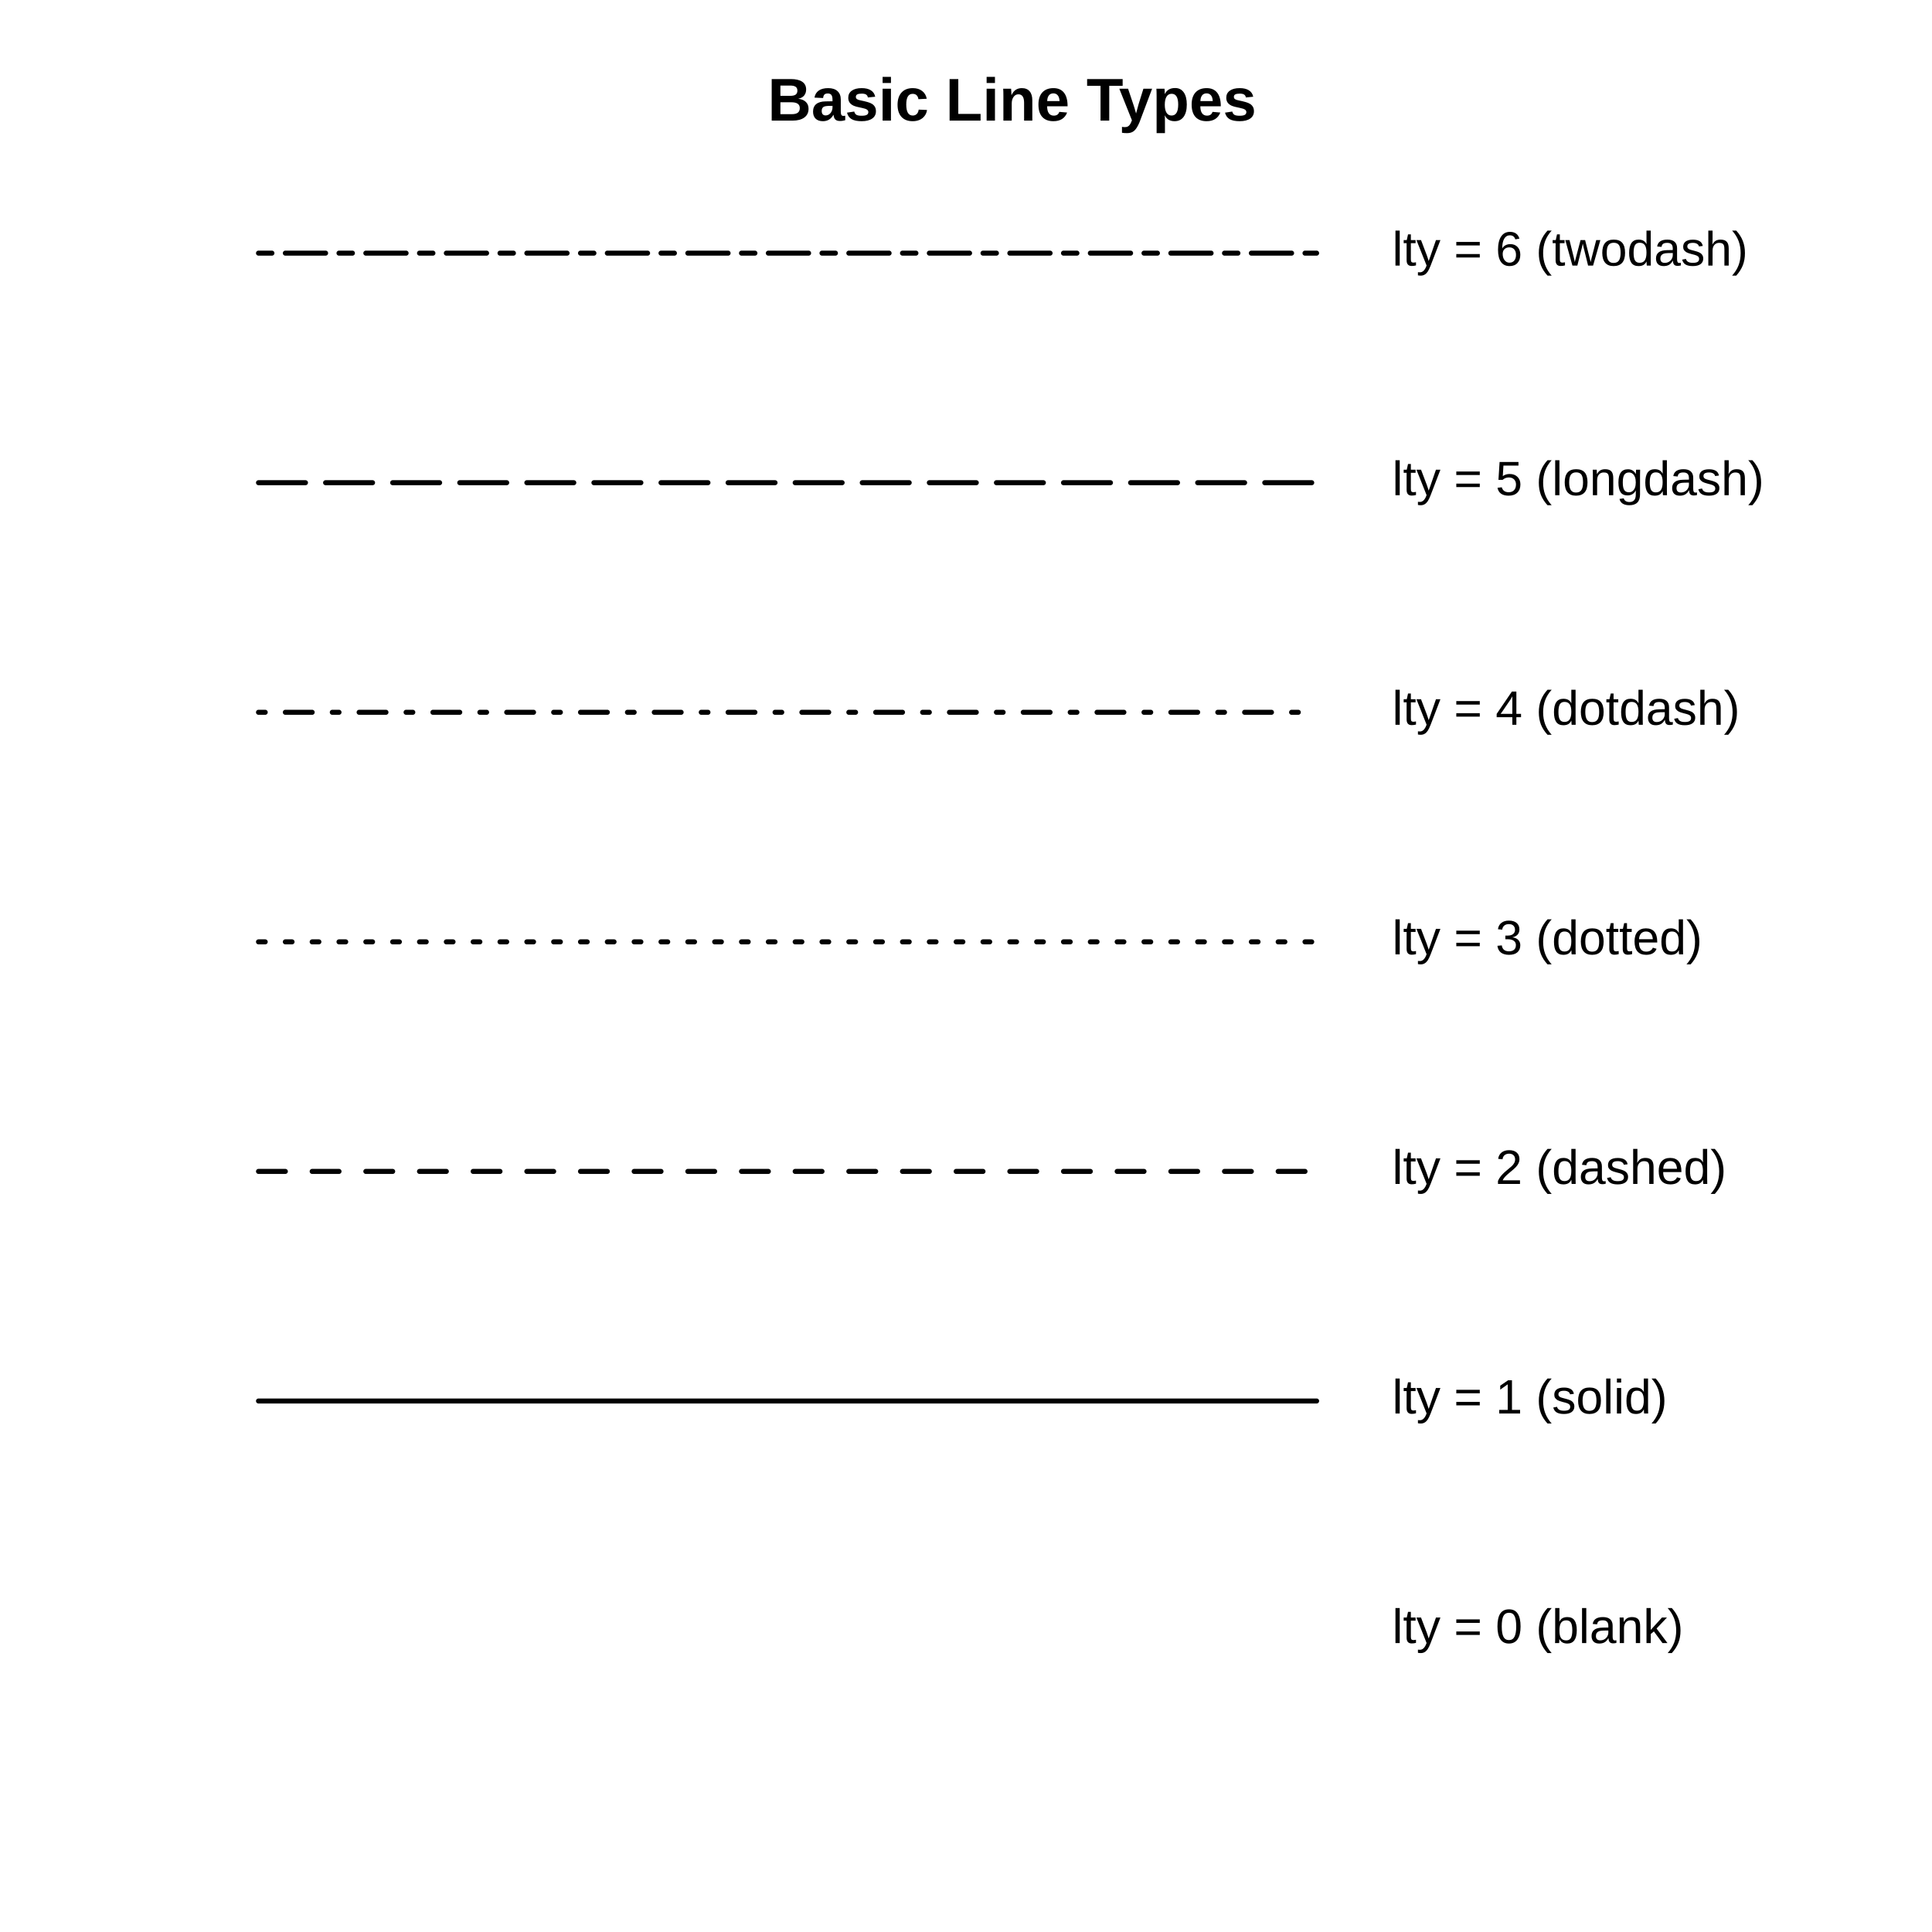
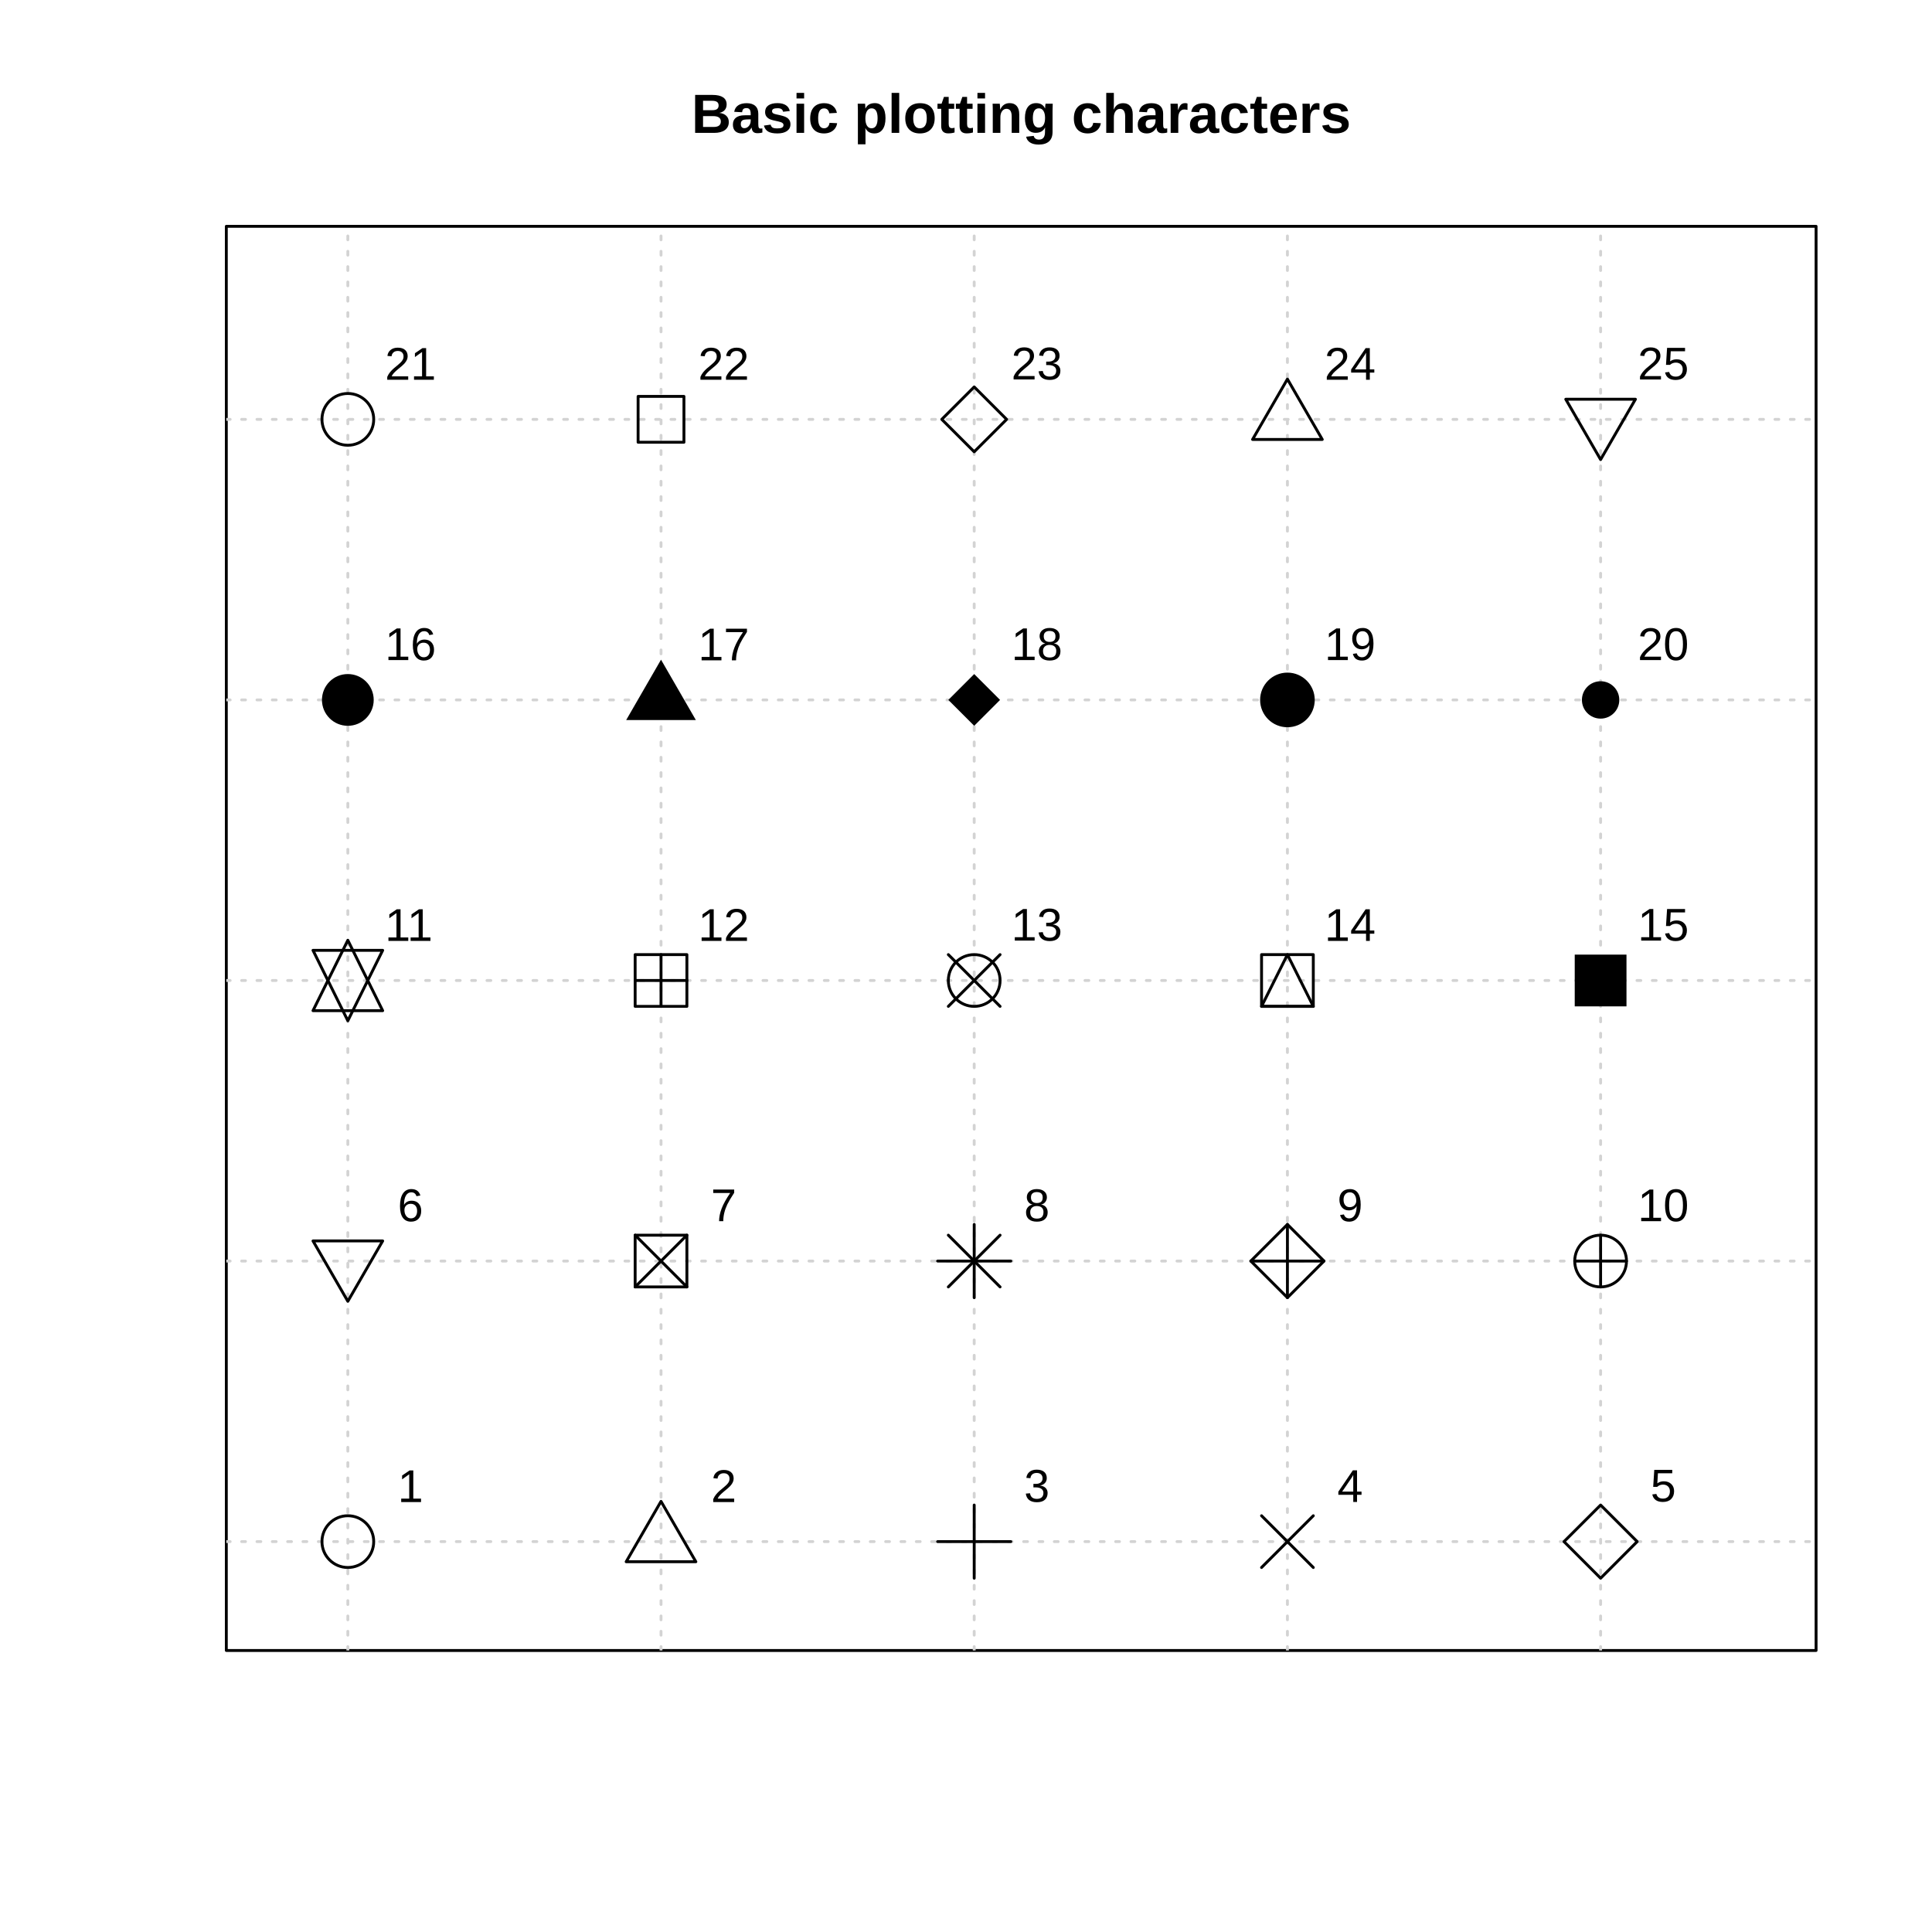
- <svg xmlns="http://www.w3.org/2000/svg" viewBox="0 0 576.00 576.00">
+ <svg xmlns="http://www.w3.org/2000/svg" viewBox="0 0 504.00 504.00">
  <defs>
    <style type="text/css">
    line, polyline, polygon, path, rect, circle {
      fill: none;
      stroke: #000000;
      stroke-linecap: round;
      stroke-linejoin: round;
      stroke-miterlimit: 10.00;
    }
  </style>
  </defs>
  <rect width="100%" height="100%" style="stroke: none; fill: #FFFFFF;" />
-   <text x="228.87" y="35.96" style="font-size: 18.00px; font-weight: bold; font-family: Arial;" textLength="147.06px" lengthAdjust="spacingAndGlyphs">Basic Line Types</text>
+   <polyline points="59.04,430.56 473.76,430.56 473.76,59.04 59.04,59.04 59.04,430.56 " style="stroke-width: 0.75;" />
+   <text x="180.37" y="34.67" style="font-size: 14.40px; font-weight: bold; font-family: Arial;" textLength="172.05px" lengthAdjust="spacingAndGlyphs">Basic plotting characters</text>
  <defs>
-     <clipPath id="cpNTkuMDR8NTQ1Ljc2fDUwMi41Nnw1OS4wNA==">
-       <rect x="59.04" y="59.04" width="486.72" height="443.52" />
+     <clipPath id="cpNTkuMDR8NDczLjc2fDQzMC41Nnw1OS4wNA==">
+       <rect x="59.04" y="59.04" width="414.72" height="371.52" />
    </clipPath>
  </defs>
-   <g clip-path="url(#cpNTkuMDR8NTQ1Ljc2fDUwMi41Nnw1OS4wNA==)">
-     <text x="415.07" y="489.86" style="font-size: 14.40px; font-family: Arial;" textLength="86.84px" lengthAdjust="spacingAndGlyphs">lty = 0 (blank)</text>
+   <line x1="90.74" y1="430.56" x2="90.74" y2="59.04" style="stroke-width: 0.75; stroke: #D3D3D3; stroke-dasharray: 1.00,3.00;" clip-path="url(#cpNTkuMDR8NDczLjc2fDQzMC41Nnw1OS4wNA==)" />
+   <line x1="172.44" y1="430.56" x2="172.44" y2="59.04" style="stroke-width: 0.75; stroke: #D3D3D3; stroke-dasharray: 1.00,3.00;" clip-path="url(#cpNTkuMDR8NDczLjc2fDQzMC41Nnw1OS4wNA==)" />
+   <line x1="254.14" y1="430.56" x2="254.14" y2="59.04" style="stroke-width: 0.75; stroke: #D3D3D3; stroke-dasharray: 1.00,3.00;" clip-path="url(#cpNTkuMDR8NDczLjc2fDQzMC41Nnw1OS4wNA==)" />
+   <line x1="335.85" y1="430.56" x2="335.85" y2="59.04" style="stroke-width: 0.75; stroke: #D3D3D3; stroke-dasharray: 1.00,3.00;" clip-path="url(#cpNTkuMDR8NDczLjc2fDQzMC41Nnw1OS4wNA==)" />
+   <line x1="417.55" y1="430.56" x2="417.55" y2="59.04" style="stroke-width: 0.75; stroke: #D3D3D3; stroke-dasharray: 1.00,3.00;" clip-path="url(#cpNTkuMDR8NDczLjc2fDQzMC41Nnw1OS4wNA==)" />
+   <line x1="59.04" y1="402.16" x2="473.76" y2="402.16" style="stroke-width: 0.75; stroke: #D3D3D3; stroke-dasharray: 1.00,3.00;" clip-path="url(#cpNTkuMDR8NDczLjc2fDQzMC41Nnw1OS4wNA==)" />
+   <line x1="59.04" y1="328.97" x2="473.76" y2="328.97" style="stroke-width: 0.75; stroke: #D3D3D3; stroke-dasharray: 1.00,3.00;" clip-path="url(#cpNTkuMDR8NDczLjc2fDQzMC41Nnw1OS4wNA==)" />
+   <line x1="59.04" y1="255.78" x2="473.76" y2="255.78" style="stroke-width: 0.75; stroke: #D3D3D3; stroke-dasharray: 1.00,3.00;" clip-path="url(#cpNTkuMDR8NDczLjc2fDQzMC41Nnw1OS4wNA==)" />
+   <line x1="59.04" y1="182.59" x2="473.76" y2="182.59" style="stroke-width: 0.75; stroke: #D3D3D3; stroke-dasharray: 1.00,3.00;" clip-path="url(#cpNTkuMDR8NDczLjc2fDQzMC41Nnw1OS4wNA==)" />
+   <line x1="59.04" y1="109.40" x2="473.76" y2="109.40" style="stroke-width: 0.75; stroke: #D3D3D3; stroke-dasharray: 1.00,3.00;" clip-path="url(#cpNTkuMDR8NDczLjc2fDQzMC41Nnw1OS4wNA==)" />
+   <circle cx="90.74" cy="402.16" r="6.75" style="stroke-width: 0.75;" clip-path="url(#cpNTkuMDR8NDczLjc2fDQzMC41Nnw1OS4wNA==)" />
+   <polyline points="172.44,391.66 181.53,407.41 163.35,407.41 172.44,391.66 " style="stroke-width: 0.75;" clip-path="url(#cpNTkuMDR8NDczLjc2fDQzMC41Nnw1OS4wNA==)" />
+   <line x1="244.60" y1="402.16" x2="263.69" y2="402.16" style="stroke-width: 0.75;" clip-path="url(#cpNTkuMDR8NDczLjc2fDQzMC41Nnw1OS4wNA==)" />
+   <line x1="254.14" y1="411.71" x2="254.14" y2="392.62" style="stroke-width: 0.75;" clip-path="url(#cpNTkuMDR8NDczLjc2fDQzMC41Nnw1OS4wNA==)" />
+   <line x1="329.10" y1="408.91" x2="342.60" y2="395.41" style="stroke-width: 0.75;" clip-path="url(#cpNTkuMDR8NDczLjc2fDQzMC41Nnw1OS4wNA==)" />
+   <line x1="329.10" y1="395.41" x2="342.60" y2="408.91" style="stroke-width: 0.75;" clip-path="url(#cpNTkuMDR8NDczLjc2fDQzMC41Nnw1OS4wNA==)" />
+   <polyline points="408.00,402.16 417.55,392.62 427.09,402.16 417.55,411.71 408.00,402.16 " style="stroke-width: 0.75;" clip-path="url(#cpNTkuMDR8NDczLjc2fDQzMC41Nnw1OS4wNA==)" />
+   <polyline points="90.74,339.47 99.83,323.72 81.65,323.72 90.74,339.47 " style="stroke-width: 0.75;" clip-path="url(#cpNTkuMDR8NDczLjc2fDQzMC41Nnw1OS4wNA==)" />
+   <rect x="165.69" y="322.22" width="13.50" height="13.50" style="stroke-width: 0.75;" clip-path="url(#cpNTkuMDR8NDczLjc2fDQzMC41Nnw1OS4wNA==)" />
+   <line x1="165.69" y1="335.72" x2="179.19" y2="322.22" style="stroke-width: 0.75;" clip-path="url(#cpNTkuMDR8NDczLjc2fDQzMC41Nnw1OS4wNA==)" />
+   <line x1="165.69" y1="322.22" x2="179.19" y2="335.72" style="stroke-width: 0.75;" clip-path="url(#cpNTkuMDR8NDczLjc2fDQzMC41Nnw1OS4wNA==)" />
+   <line x1="247.39" y1="335.72" x2="260.89" y2="322.22" style="stroke-width: 0.75;" clip-path="url(#cpNTkuMDR8NDczLjc2fDQzMC41Nnw1OS4wNA==)" />
+   <line x1="247.39" y1="322.22" x2="260.89" y2="335.72" style="stroke-width: 0.75;" clip-path="url(#cpNTkuMDR8NDczLjc2fDQzMC41Nnw1OS4wNA==)" />
+   <line x1="244.60" y1="328.97" x2="263.69" y2="328.97" style="stroke-width: 0.75;" clip-path="url(#cpNTkuMDR8NDczLjc2fDQzMC41Nnw1OS4wNA==)" />
+   <line x1="254.14" y1="338.52" x2="254.14" y2="319.42" style="stroke-width: 0.75;" clip-path="url(#cpNTkuMDR8NDczLjc2fDQzMC41Nnw1OS4wNA==)" />
+   <line x1="326.30" y1="328.97" x2="345.39" y2="328.97" style="stroke-width: 0.75;" clip-path="url(#cpNTkuMDR8NDczLjc2fDQzMC41Nnw1OS4wNA==)" />
+   <line x1="335.85" y1="338.52" x2="335.85" y2="319.42" style="stroke-width: 0.75;" clip-path="url(#cpNTkuMDR8NDczLjc2fDQzMC41Nnw1OS4wNA==)" />
+   <polyline points="326.30,328.97 335.85,319.42 345.39,328.97 335.85,338.52 326.30,328.97 " style="stroke-width: 0.75;" clip-path="url(#cpNTkuMDR8NDczLjc2fDQzMC41Nnw1OS4wNA==)" />
+   <circle cx="417.55" cy="328.97" r="6.75" style="stroke-width: 0.75;" clip-path="url(#cpNTkuMDR8NDczLjc2fDQzMC41Nnw1OS4wNA==)" />
+   <line x1="410.80" y1="328.97" x2="424.30" y2="328.97" style="stroke-width: 0.75;" clip-path="url(#cpNTkuMDR8NDczLjc2fDQzMC41Nnw1OS4wNA==)" />
+   <line x1="417.55" y1="335.72" x2="417.55" y2="322.22" style="stroke-width: 0.75;" clip-path="url(#cpNTkuMDR8NDczLjc2fDQzMC41Nnw1OS4wNA==)" />
+   <polyline points="90.74,266.28 99.83,247.91 81.65,247.91 90.74,266.28 " style="stroke-width: 0.75;" clip-path="url(#cpNTkuMDR8NDczLjc2fDQzMC41Nnw1OS4wNA==)" />
+   <polyline points="90.74,245.28 99.83,263.65 81.65,263.65 90.74,245.28 " style="stroke-width: 0.75;" clip-path="url(#cpNTkuMDR8NDczLjc2fDQzMC41Nnw1OS4wNA==)" />
+   <line x1="165.69" y1="255.78" x2="179.19" y2="255.78" style="stroke-width: 0.75;" clip-path="url(#cpNTkuMDR8NDczLjc2fDQzMC41Nnw1OS4wNA==)" />
+   <line x1="172.44" y1="262.53" x2="172.44" y2="249.03" style="stroke-width: 0.75;" clip-path="url(#cpNTkuMDR8NDczLjc2fDQzMC41Nnw1OS4wNA==)" />
+   <rect x="165.69" y="249.03" width="13.50" height="13.50" style="stroke-width: 0.75;" clip-path="url(#cpNTkuMDR8NDczLjc2fDQzMC41Nnw1OS4wNA==)" />
+   <circle cx="254.14" cy="255.78" r="6.75" style="stroke-width: 0.75;" clip-path="url(#cpNTkuMDR8NDczLjc2fDQzMC41Nnw1OS4wNA==)" />
+   <line x1="247.39" y1="262.53" x2="260.89" y2="249.03" style="stroke-width: 0.75;" clip-path="url(#cpNTkuMDR8NDczLjc2fDQzMC41Nnw1OS4wNA==)" />
+   <line x1="247.39" y1="249.03" x2="260.89" y2="262.53" style="stroke-width: 0.75;" clip-path="url(#cpNTkuMDR8NDczLjc2fDQzMC41Nnw1OS4wNA==)" />
+   <polyline points="335.85,249.03 342.60,262.53 329.10,262.53 335.85,249.03 " style="stroke-width: 0.75;" clip-path="url(#cpNTkuMDR8NDczLjc2fDQzMC41Nnw1OS4wNA==)" />
+   <rect x="329.10" y="249.03" width="13.50" height="13.50" style="stroke-width: 0.75;" clip-path="url(#cpNTkuMDR8NDczLjc2fDQzMC41Nnw1OS4wNA==)" />
+   <polygon points="410.80,262.53 424.30,262.53 424.30,249.03 410.80,249.03 " style="stroke-width: 0.75; stroke: none; fill: #000000;" clip-path="url(#cpNTkuMDR8NDczLjc2fDQzMC41Nnw1OS4wNA==)" />
+   <circle cx="90.74" cy="182.59" r="6.75" style="stroke-width: 0.75; stroke: none; fill: #000000;" clip-path="url(#cpNTkuMDR8NDczLjc2fDQzMC41Nnw1OS4wNA==)" />
+   <polygon points="172.44,172.09 181.53,187.84 163.35,187.84 " style="stroke-width: 0.75; stroke: none; fill: #000000;" clip-path="url(#cpNTkuMDR8NDczLjc2fDQzMC41Nnw1OS4wNA==)" />
+   <polygon points="247.39,182.59 254.14,175.84 260.89,182.59 254.14,189.34 " style="stroke-width: 0.75; stroke: none; fill: #000000;" clip-path="url(#cpNTkuMDR8NDczLjc2fDQzMC41Nnw1OS4wNA==)" />
+   <circle cx="335.85" cy="182.59" r="6.75" style="stroke-width: 0.75; fill: #000000;" clip-path="url(#cpNTkuMDR8NDczLjc2fDQzMC41Nnw1OS4wNA==)" />
+   <circle cx="417.55" cy="182.59" r="4.50" style="stroke-width: 0.75; fill: #000000;" clip-path="url(#cpNTkuMDR8NDczLjc2fDQzMC41Nnw1OS4wNA==)" />
+   <circle cx="90.74" cy="109.40" r="6.75" style="stroke-width: 0.75;" clip-path="url(#cpNTkuMDR8NDczLjc2fDQzMC41Nnw1OS4wNA==)" />
+   <rect x="166.46" y="103.41" width="11.96" height="11.96" style="stroke-width: 0.75;" clip-path="url(#cpNTkuMDR8NDczLjc2fDQzMC41Nnw1OS4wNA==)" />
+   <polyline points="254.14,117.86 262.60,109.40 254.14,100.94 245.68,109.40 254.14,117.86 " style="stroke-width: 0.75;" clip-path="url(#cpNTkuMDR8NDczLjc2fDQzMC41Nnw1OS4wNA==)" />
+   <polyline points="335.85,98.90 344.94,114.64 326.76,114.64 335.85,98.90 " style="stroke-width: 0.75;" clip-path="url(#cpNTkuMDR8NDczLjc2fDQzMC41Nnw1OS4wNA==)" />
+   <polyline points="417.55,119.89 426.64,104.15 408.46,104.15 417.55,119.89 " style="stroke-width: 0.75;" clip-path="url(#cpNTkuMDR8NDczLjc2fDQzMC41Nnw1OS4wNA==)" />
+   <g clip-path="url(#cpNTkuMDR8NDczLjc2fDQzMC41Nnw1OS4wNA==)">
+     <text x="103.74" y="391.84" style="font-size: 12.00px; font-family: Arial;" textLength="6.67px" lengthAdjust="spacingAndGlyphs">1</text>
  </g>
-   <polyline points="77.07,417.69 392.53,417.69 " style="stroke-width: 1.50;" clip-path="url(#cpNTkuMDR8NTQ1Ljc2fDUwMi41Nnw1OS4wNA==)" />
-   <g clip-path="url(#cpNTkuMDR8NTQ1Ljc2fDUwMi41Nnw1OS4wNA==)">
-     <text x="415.07" y="421.42" style="font-size: 14.40px; font-family: Arial;" textLength="82.03px" lengthAdjust="spacingAndGlyphs">lty = 1 (solid)</text>
+   <g clip-path="url(#cpNTkuMDR8NDczLjc2fDQzMC41Nnw1OS4wNA==)">
+     <text x="185.45" y="391.84" style="font-size: 12.00px; font-family: Arial;" textLength="6.67px" lengthAdjust="spacingAndGlyphs">2</text>
  </g>
-   <polyline points="77.07,349.24 392.53,349.24 " style="stroke-width: 1.50; stroke-dasharray: 8.00,8.00;" clip-path="url(#cpNTkuMDR8NTQ1Ljc2fDUwMi41Nnw1OS4wNA==)" />
-   <g clip-path="url(#cpNTkuMDR8NTQ1Ljc2fDUwMi41Nnw1OS4wNA==)">
-     <text x="415.07" y="352.97" style="font-size: 14.40px; font-family: Arial;" textLength="99.65px" lengthAdjust="spacingAndGlyphs">lty = 2 (dashed)</text>
+   <g clip-path="url(#cpNTkuMDR8NDczLjc2fDQzMC41Nnw1OS4wNA==)">
+     <text x="267.15" y="391.76" style="font-size: 12.00px; font-family: Arial;" textLength="6.67px" lengthAdjust="spacingAndGlyphs">3</text>
  </g>
-   <polyline points="77.07,280.80 392.53,280.80 " style="stroke-width: 1.50; stroke-dasharray: 2.00,6.00;" clip-path="url(#cpNTkuMDR8NTQ1Ljc2fDUwMi41Nnw1OS4wNA==)" />
-   <g clip-path="url(#cpNTkuMDR8NTQ1Ljc2fDUwMi41Nnw1OS4wNA==)">
-     <text x="415.07" y="284.53" style="font-size: 14.40px; font-family: Arial;" textLength="92.45px" lengthAdjust="spacingAndGlyphs">lty = 3 (dotted)</text>
+   <g clip-path="url(#cpNTkuMDR8NDczLjc2fDQzMC41Nnw1OS4wNA==)">
+     <text x="348.85" y="391.82" style="font-size: 12.00px; font-family: Arial;" textLength="6.67px" lengthAdjust="spacingAndGlyphs">4</text>
  </g>
-   <polyline points="77.07,212.36 392.53,212.36 " style="stroke-width: 1.50; stroke-dasharray: 2.00,6.00,8.00,6.00;" clip-path="url(#cpNTkuMDR8NTQ1Ljc2fDUwMi41Nnw1OS4wNA==)" />
-   <g clip-path="url(#cpNTkuMDR8NTQ1Ljc2fDUwMi41Nnw1OS4wNA==)">
-     <text x="415.07" y="216.08" style="font-size: 14.40px; font-family: Arial;" textLength="103.65px" lengthAdjust="spacingAndGlyphs">lty = 4 (dotdash)</text>
+   <g clip-path="url(#cpNTkuMDR8NDczLjc2fDQzMC41Nnw1OS4wNA==)">
+     <text x="430.55" y="391.69" style="font-size: 12.00px; font-family: Arial;" textLength="6.67px" lengthAdjust="spacingAndGlyphs">5</text>
  </g>
-   <polyline points="77.07,143.91 392.53,143.91 " style="stroke-width: 1.50; stroke-dasharray: 14.00,6.00;" clip-path="url(#cpNTkuMDR8NTQ1Ljc2fDUwMi41Nnw1OS4wNA==)" />
-   <g clip-path="url(#cpNTkuMDR8NTQ1Ljc2fDUwMi41Nnw1OS4wNA==)">
-     <text x="415.07" y="147.64" style="font-size: 14.40px; font-family: Arial;" textLength="110.86px" lengthAdjust="spacingAndGlyphs">lty = 5 (longdash)</text>
+   <g clip-path="url(#cpNTkuMDR8NDczLjc2fDQzMC41Nnw1OS4wNA==)">
+     <text x="103.74" y="318.57" style="font-size: 12.00px; font-family: Arial;" textLength="6.67px" lengthAdjust="spacingAndGlyphs">6</text>
  </g>
-   <polyline points="77.07,75.47 392.53,75.47 " style="stroke-width: 1.50; stroke-dasharray: 4.00,4.00,12.00,4.00;" clip-path="url(#cpNTkuMDR8NTQ1Ljc2fDUwMi41Nnw1OS4wNA==)" />
-   <g clip-path="url(#cpNTkuMDR8NTQ1Ljc2fDUwMi41Nnw1OS4wNA==)">
-     <text x="415.07" y="79.19" style="font-size: 14.40px; font-family: Arial;" textLength="106.05px" lengthAdjust="spacingAndGlyphs">lty = 6 (twodash)</text>
+   <g clip-path="url(#cpNTkuMDR8NDczLjc2fDQzMC41Nnw1OS4wNA==)">
+     <text x="185.45" y="318.57" style="font-size: 12.00px; font-family: Arial;" textLength="6.67px" lengthAdjust="spacingAndGlyphs">7</text>
+   </g>
+   <g clip-path="url(#cpNTkuMDR8NDczLjc2fDQzMC41Nnw1OS4wNA==)">
+     <text x="267.15" y="318.57" style="font-size: 12.00px; font-family: Arial;" textLength="6.67px" lengthAdjust="spacingAndGlyphs">8</text>
+   </g>
+   <g clip-path="url(#cpNTkuMDR8NDczLjc2fDQzMC41Nnw1OS4wNA==)">
+     <text x="348.85" y="318.57" style="font-size: 12.00px; font-family: Arial;" textLength="6.67px" lengthAdjust="spacingAndGlyphs">9</text>
+   </g>
+   <g clip-path="url(#cpNTkuMDR8NDczLjc2fDQzMC41Nnw1OS4wNA==)">
+     <text x="427.22" y="318.57" style="font-size: 12.00px; font-family: Arial;" textLength="13.35px" lengthAdjust="spacingAndGlyphs">10</text>
+   </g>
+   <g clip-path="url(#cpNTkuMDR8NDczLjc2fDQzMC41Nnw1OS4wNA==)">
+     <text x="100.41" y="245.45" style="font-size: 12.00px; font-family: Arial;" textLength="13.35px" lengthAdjust="spacingAndGlyphs">11</text>
+   </g>
+   <g clip-path="url(#cpNTkuMDR8NDczLjc2fDQzMC41Nnw1OS4wNA==)">
+     <text x="182.11" y="245.45" style="font-size: 12.00px; font-family: Arial;" textLength="13.35px" lengthAdjust="spacingAndGlyphs">12</text>
+   </g>
+   <g clip-path="url(#cpNTkuMDR8NDczLjc2fDQzMC41Nnw1OS4wNA==)">
+     <text x="263.81" y="245.38" style="font-size: 12.00px; font-family: Arial;" textLength="13.35px" lengthAdjust="spacingAndGlyphs">13</text>
+   </g>
+   <g clip-path="url(#cpNTkuMDR8NDczLjc2fDQzMC41Nnw1OS4wNA==)">
+     <text x="345.51" y="245.45" style="font-size: 12.00px; font-family: Arial;" textLength="13.35px" lengthAdjust="spacingAndGlyphs">14</text>
+   </g>
+   <g clip-path="url(#cpNTkuMDR8NDczLjc2fDQzMC41Nnw1OS4wNA==)">
+     <text x="427.22" y="245.38" style="font-size: 12.00px; font-family: Arial;" textLength="13.35px" lengthAdjust="spacingAndGlyphs">15</text>
+   </g>
+   <g clip-path="url(#cpNTkuMDR8NDczLjc2fDQzMC41Nnw1OS4wNA==)">
+     <text x="100.41" y="172.19" style="font-size: 12.00px; font-family: Arial;" textLength="13.35px" lengthAdjust="spacingAndGlyphs">16</text>
+   </g>
+   <g clip-path="url(#cpNTkuMDR8NDczLjc2fDQzMC41Nnw1OS4wNA==)">
+     <text x="182.11" y="172.26" style="font-size: 12.00px; font-family: Arial;" textLength="13.35px" lengthAdjust="spacingAndGlyphs">17</text>
+   </g>
+   <g clip-path="url(#cpNTkuMDR8NDczLjc2fDQzMC41Nnw1OS4wNA==)">
+     <text x="263.81" y="172.19" style="font-size: 12.00px; font-family: Arial;" textLength="13.35px" lengthAdjust="spacingAndGlyphs">18</text>
+   </g>
+   <g clip-path="url(#cpNTkuMDR8NDczLjc2fDQzMC41Nnw1OS4wNA==)">
+     <text x="345.51" y="172.19" style="font-size: 12.00px; font-family: Arial;" textLength="13.35px" lengthAdjust="spacingAndGlyphs">19</text>
+   </g>
+   <g clip-path="url(#cpNTkuMDR8NDczLjc2fDQzMC41Nnw1OS4wNA==)">
+     <text x="427.22" y="172.19" style="font-size: 12.00px; font-family: Arial;" textLength="13.35px" lengthAdjust="spacingAndGlyphs">20</text>
+   </g>
+   <g clip-path="url(#cpNTkuMDR8NDczLjc2fDQzMC41Nnw1OS4wNA==)">
+     <text x="100.41" y="99.07" style="font-size: 12.00px; font-family: Arial;" textLength="13.35px" lengthAdjust="spacingAndGlyphs">21</text>
+   </g>
+   <g clip-path="url(#cpNTkuMDR8NDczLjc2fDQzMC41Nnw1OS4wNA==)">
+     <text x="182.11" y="99.07" style="font-size: 12.00px; font-family: Arial;" textLength="13.35px" lengthAdjust="spacingAndGlyphs">22</text>
+   </g>
+   <g clip-path="url(#cpNTkuMDR8NDczLjc2fDQzMC41Nnw1OS4wNA==)">
+     <text x="263.81" y="98.99" style="font-size: 12.00px; font-family: Arial;" textLength="13.35px" lengthAdjust="spacingAndGlyphs">23</text>
+   </g>
+   <g clip-path="url(#cpNTkuMDR8NDczLjc2fDQzMC41Nnw1OS4wNA==)">
+     <text x="345.51" y="99.07" style="font-size: 12.00px; font-family: Arial;" textLength="13.35px" lengthAdjust="spacingAndGlyphs">24</text>
+   </g>
+   <g clip-path="url(#cpNTkuMDR8NDczLjc2fDQzMC41Nnw1OS4wNA==)">
+     <text x="427.22" y="99.00" style="font-size: 12.00px; font-family: Arial;" textLength="13.35px" lengthAdjust="spacingAndGlyphs">25</text>
  </g>
</svg>
